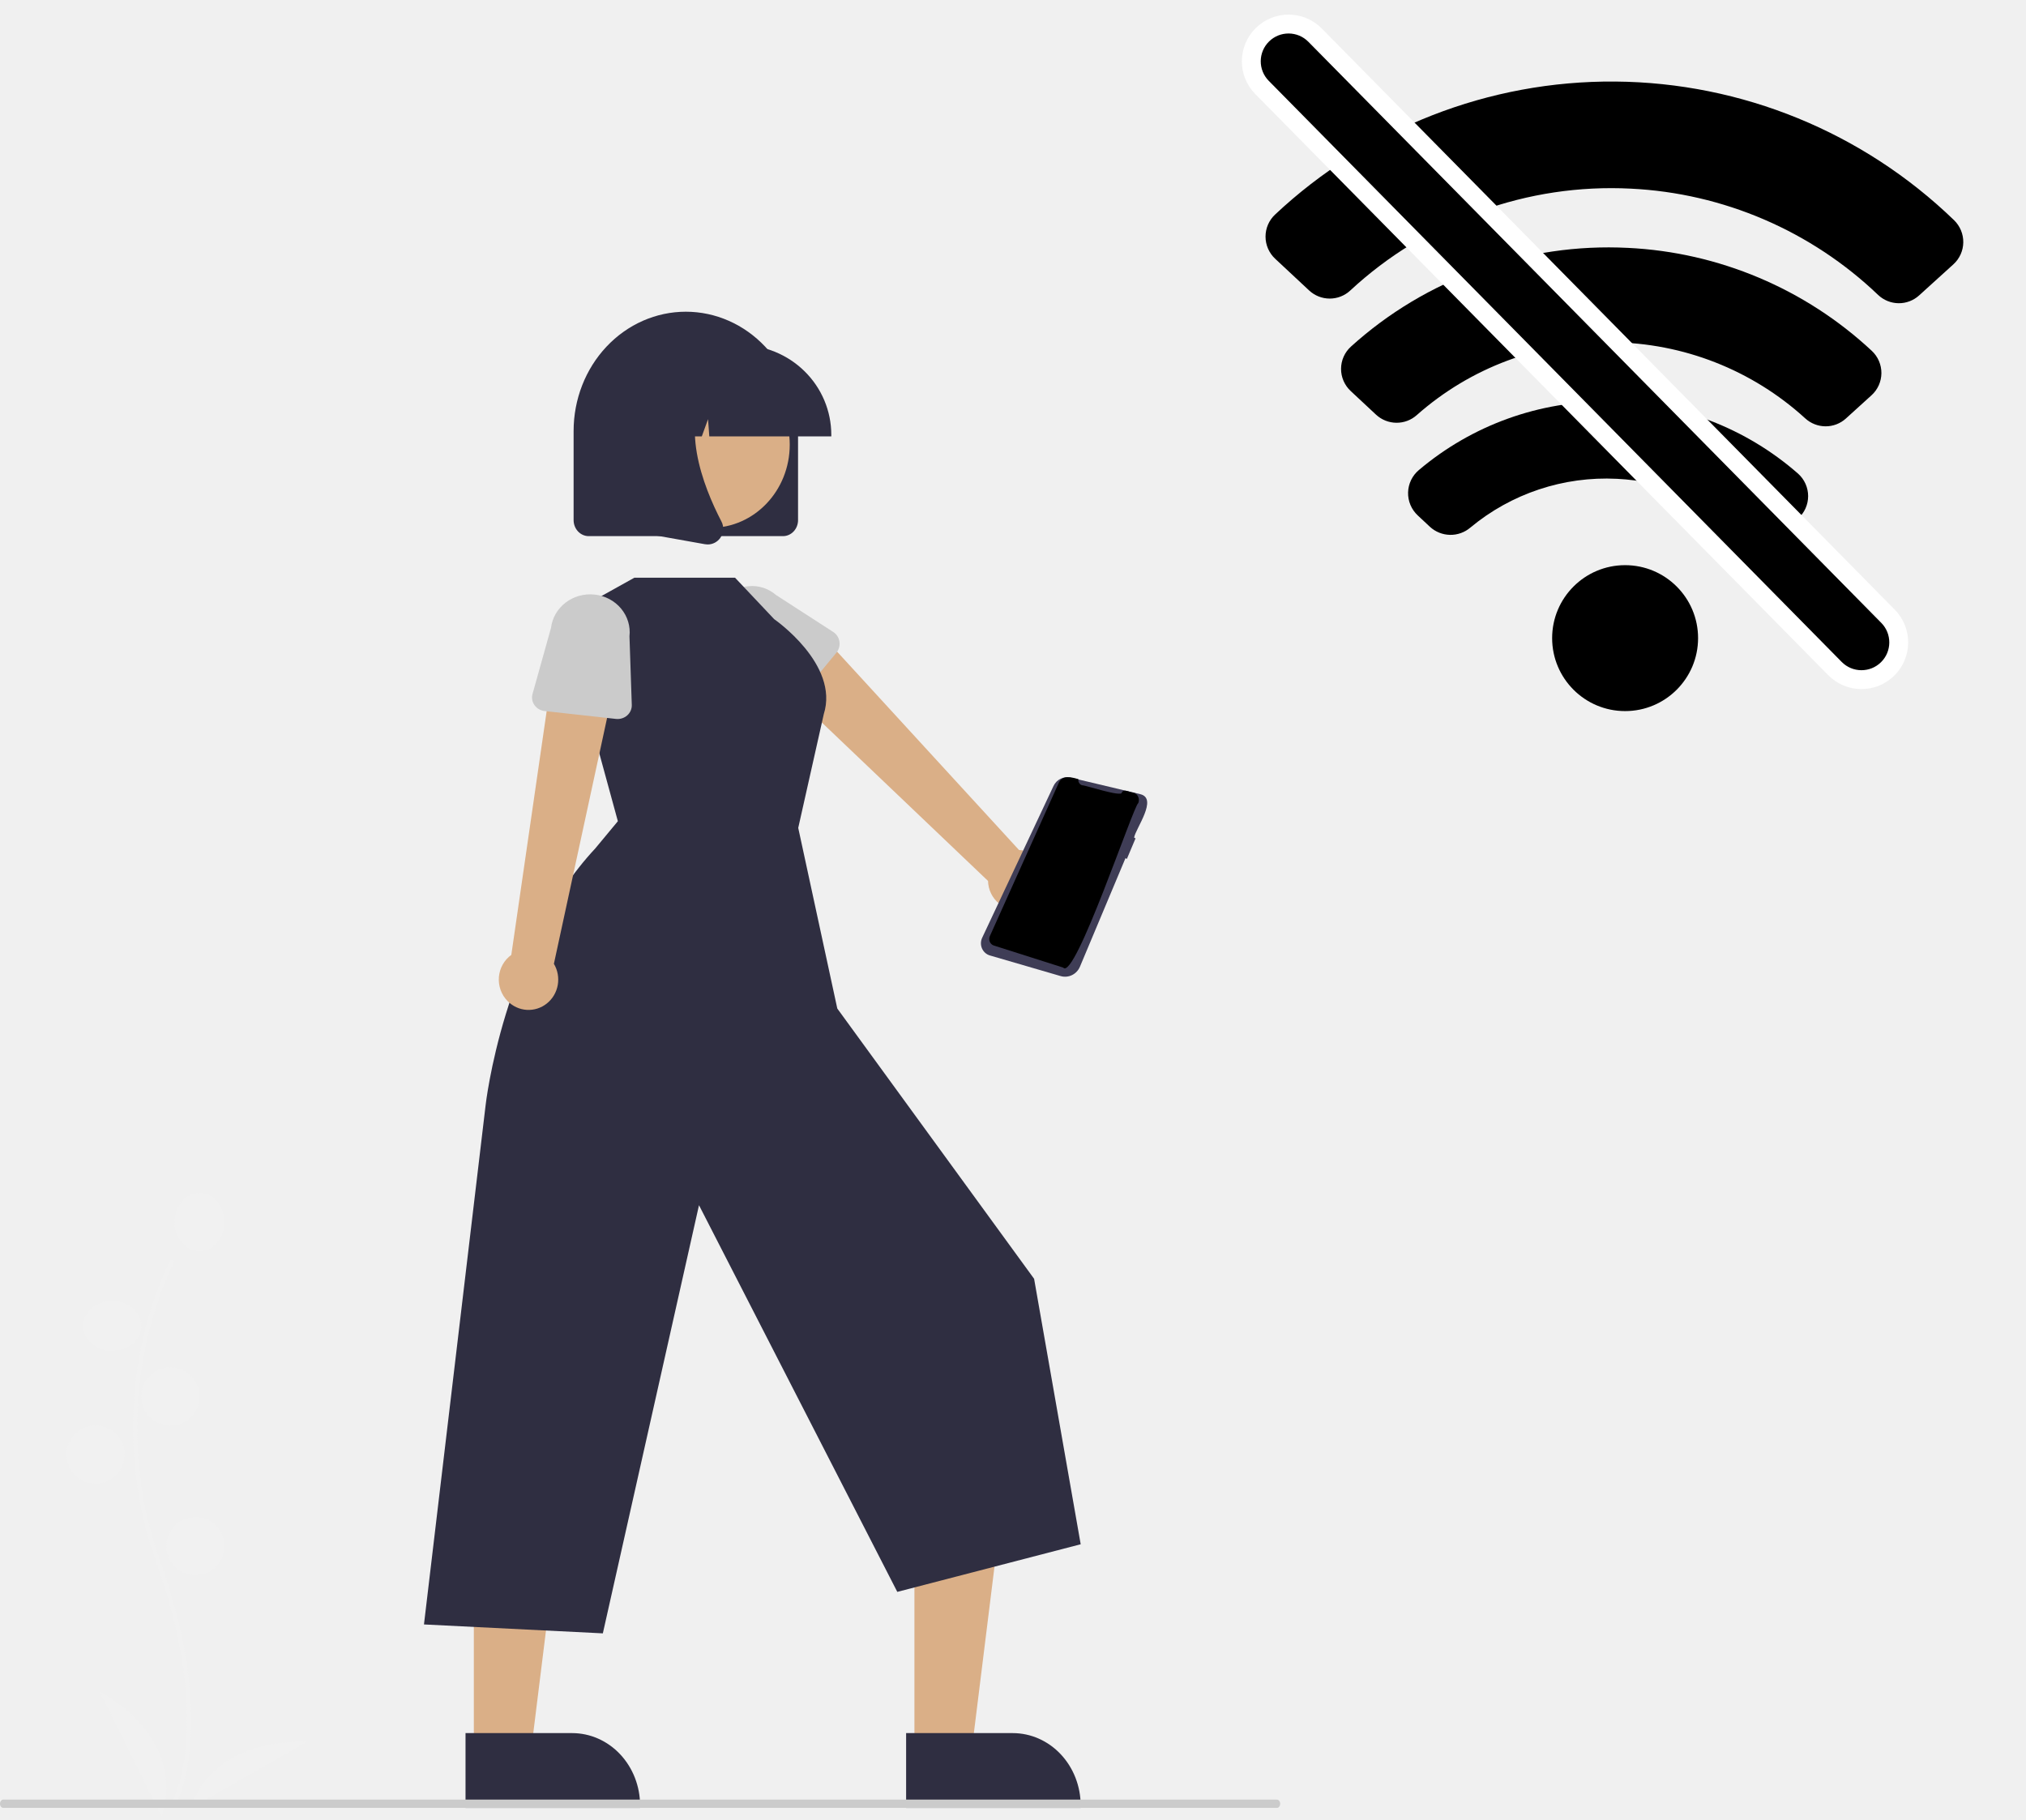
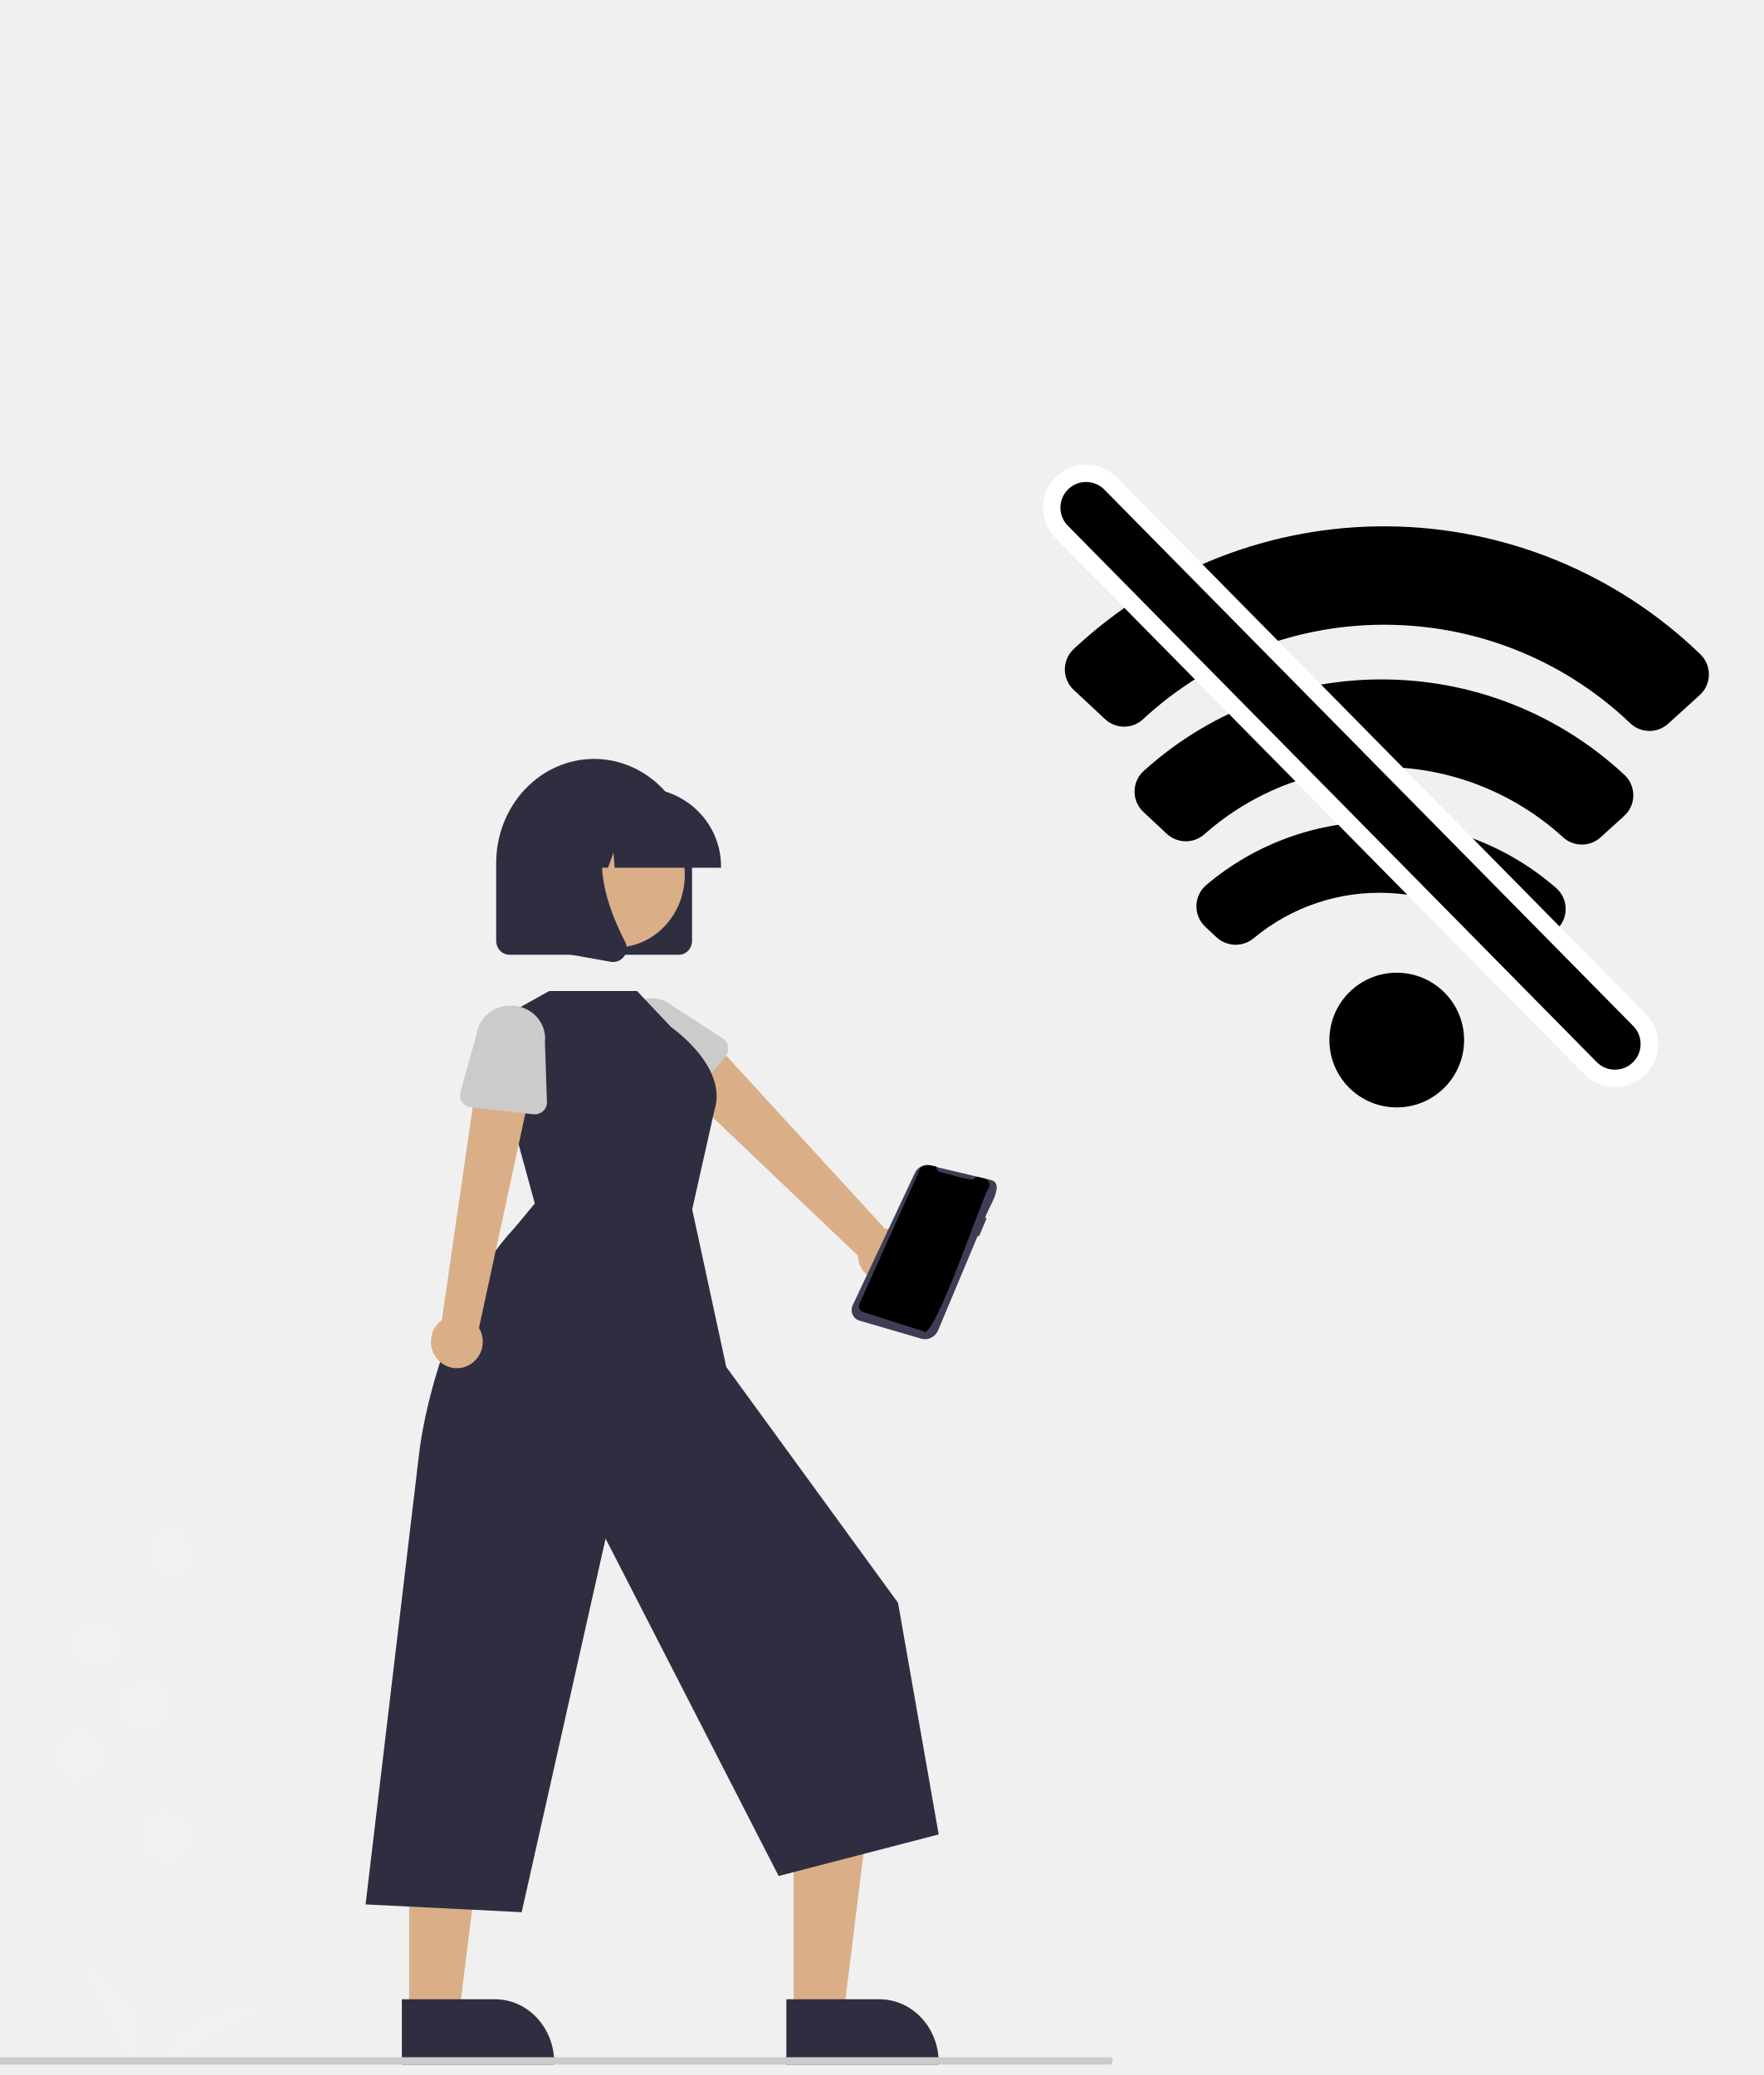
- <svg xmlns="http://www.w3.org/2000/svg" width="235.531" height="211.593" viewBox="0 0 235.531 211.593" fill="none" version="1.1" id="svg24" xml:space="preserve">
+ <svg xmlns="http://www.w3.org/2000/svg" width="234.947" height="276.466" viewBox="0 0 234.947 276.466" fill="none" version="1.1" id="svg24" xml:space="preserve">
  <defs id="defs24" />
-   <path d="m 20.281,210.196 c 0.055,-0.094 1.352,-2.354 1.801,-7.046 0.412,-4.306 0.147,-11.562 -3.459,-21.684 -6.831,-19.177 1.574,-34.649 1.66,-34.803 l -0.415,-0.251 c -0.022,0.039 -2.191,3.984 -3.472,10.265 -1.693,8.328 -1.077,16.988 1.777,24.963 6.819,19.143 1.75,28.206 1.698,28.295 z" fill="#f1f1f1" id="path1" />
-   <path d="m 23.194,145.446 c -1.601,0 -2.899,-1.515 -2.899,-3.383 0,-1.868 1.298,-3.382 2.899,-3.382 1.601,0 2.899,1.514 2.899,3.382 0,1.868 -1.298,3.383 -2.899,3.383 z" fill="#f1f1f1" id="path2" />
-   <path d="m 13.047,157.043 c -1.868,0 -3.382,-1.298 -3.382,-2.9 0,-1.601 1.514,-2.899 3.382,-2.899 1.868,0 3.382,1.298 3.382,2.899 0,1.602 -1.514,2.9 -3.382,2.9 z" fill="#f1f1f1" id="path3" />
-   <path d="m 19.811,165.74 c -1.868,0 -3.382,-1.514 -3.382,-3.382 0,-1.868 1.514,-3.383 3.382,-3.383 1.868,0 3.382,1.515 3.382,3.383 0,1.868 -1.514,3.382 -3.382,3.382 z" fill="#f1f1f1" id="path4" />
-   <path d="m 11.114,172.505 c -1.868,0 -3.382,-1.514 -3.382,-3.382 0,-1.868 1.514,-3.383 3.382,-3.383 1.868,0 3.382,1.515 3.382,3.383 0,1.868 -1.514,3.382 -3.382,3.382 z" fill="#f1f1f1" id="path5" />
-   <path d="m 22.711,183.136 c -1.868,0 -3.382,-1.514 -3.382,-3.383 0,-1.868 1.514,-3.382 3.382,-3.382 1.868,0 3.382,1.514 3.382,3.382 0,1.869 -1.514,3.383 -3.382,3.383 z" fill="#f1f1f1" id="path6" />
-   <path d="m 18.755,211.162 c 0,0 3.579,-8.284 -7.159,-14.496 z" fill="#f1f1f1" id="path7" />
-   <path d="m 22.227,210.196 c 0,0 1.548,-7.798 13.53,-7.731 z" fill="#f1f1f1" id="path8" />
-   <path d="m 118.974,105.755 c -0.492,0.1 -1,0.09 -1.488,-0.03 -0.488,-0.12 -0.944,-0.347 -1.336,-0.665 -0.392,-0.318 -0.711,-0.719 -0.933,-1.175 -0.222,-0.456 -0.343,-0.956 -0.354,-1.464 l -25.953,-24.738 5.839,-4.718 23.718,25.863 c 0.845,0.038 1.646,0.388 2.253,0.985 0.606,0.596 0.976,1.397 1.038,2.251 0.062,0.854 -0.187,1.701 -0.7,2.381 -0.513,0.68 -1.255,1.146 -2.085,1.31 z" fill="#daaf87" id="path9" />
-   <path d="m 92.128,82.065 5.107,-6.178 c 0.145,-0.176 0.252,-0.382 0.313,-0.604 0.061,-0.222 0.075,-0.456 0.041,-0.684 -0.034,-0.228 -0.115,-0.447 -0.238,-0.639 -0.123,-0.193 -0.285,-0.356 -0.475,-0.479 l -6.649,-4.296 c -0.875,-0.762 -2.008,-1.135 -3.15,-1.036 -1.141,0.098 -2.198,0.66 -2.939,1.561 -0.741,0.901 -1.105,2.069 -1.013,3.248 0.092,1.178 0.633,2.271 1.505,3.038 l 5.138,6.083 c 0.147,0.174 0.329,0.313 0.533,0.408 0.204,0.095 0.425,0.144 0.649,0.142 0.224,-0.001 0.445,-0.052 0.648,-0.15 0.203,-0.097 0.383,-0.239 0.529,-0.414 z" fill="#cbcbcb" id="path10" />
-   <path d="m 106.307,204.397 h 6.548 l 3.115,-25.127 -9.664,10e-4 z" fill="#daaf87" id="path11" />
-   <path d="m 105.34,210.196 20.294,-0.001 v -0.274 c 0,-2.234 -0.832,-4.376 -2.313,-5.956 -1.482,-1.58 -3.491,-2.467 -5.586,-2.467 v 0 H 105.34 Z" fill="#2f2e41" id="path12" />
-   <path d="m 55.087,204.397 h 6.548 l 3.115,-25.127 -9.664,10e-4 z" fill="#daaf87" id="path13" />
-   <path d="m 54.12,210.196 20.294,-0.001 v -0.274 c -2e-4,-2.234 -0.833,-4.376 -2.314,-5.956 -1.481,-1.58 -3.49,-2.467 -5.585,-2.467 h -5e-4 -12.395 z" fill="#2f2e41" id="path14" />
-   <path d="m 71.829,95.478 -6.462,-23.645 8.383,-4.667 h 11.702 l 4.551,4.822 c 0,0 7.604,5.239 5.764,11.045 l -2.969,13.222 4.541,21 22.88,31.423 5.416,30.865 -21.32,5.536 -23.054,-44.957 -11.178,49.779 -20.795,-1.036 7.165,-60.356 c 0,0 2.043,-18.387 12.75,-29.867 z" fill="#2f2e41" id="path15" />
-   <path d="m 59.002,116.382 c -0.356,-0.361 -0.631,-0.797 -0.804,-1.279 -0.173,-0.481 -0.242,-0.995 -0.2,-1.506 0.042,-0.511 0.193,-1.006 0.442,-1.451 0.249,-0.445 0.591,-0.829 1.002,-1.124 l 4.958,-34.192 7.116,2.297 -7.123,32.93 c 0.44,0.737 0.599,1.614 0.449,2.463 -0.15,0.85 -0.601,1.613 -1.265,2.146 -0.664,0.533 -1.497,0.798 -2.34,0.746 -0.843,-0.052 -1.638,-0.419 -2.234,-1.031 z" fill="#daaf87" id="path16" />
-   <path d="m 63.314,82.668 8.292,0.917 c 0.236,0.026 0.475,0.003 0.701,-0.067 0.226,-0.07 0.433,-0.187 0.608,-0.341 0.175,-0.154 0.313,-0.343 0.405,-0.553 0.092,-0.21 0.135,-0.437 0.128,-0.664 l -0.269,-7.978 c 0.132,-1.159 -0.22,-2.32 -0.979,-3.23 -0.759,-0.91 -1.864,-1.494 -3.071,-1.624 -1.208,-0.13 -2.42,0.204 -3.37,0.93 -0.951,0.726 -1.563,1.784 -1.702,2.941 l -2.149,7.685 c -0.061,0.22 -0.073,0.45 -0.033,0.675 0.04,0.225 0.129,0.438 0.263,0.627 0.134,0.188 0.308,0.347 0.511,0.465 0.203,0.118 0.43,0.193 0.666,0.219 z" fill="#cbcbcb" id="path17" />
-   <path d="m 92.776,60.47 v -10.354 c 0,-3.68 -1.375,-7.209 -3.821,-9.811 -2.447,-2.602 -5.765,-4.064 -9.225,-4.064 -3.46,0 -6.779,1.462 -9.225,4.064 -2.447,2.602 -3.821,6.131 -3.821,9.811 v 10.354 c 5e-4,0.494 0.185,0.968 0.514,1.317 0.329,0.349 0.774,0.546 1.239,0.547 h 22.588 c 0.465,-6e-4 0.91,-0.197 1.239,-0.547 0.329,-0.349 0.513,-0.823 0.514,-1.317 z" fill="#2f2e41" id="path18" />
-   <path d="m 82.629,61.368 c -5.071,0 -9.181,-4.327 -9.181,-9.664 0,-5.337 4.111,-9.664 9.181,-9.664 5.071,0 9.181,4.327 9.181,9.664 0,5.337 -4.111,9.664 -9.181,9.664 z" fill="#daaf87" id="path19" />
-   <path d="m 96.642,50.54 c -0.003,-2.766 -1.121,-5.418 -3.107,-7.374 -1.987,-1.956 -4.68,-3.056 -7.49,-3.059 h -2 c -2.81,0.003 -5.503,1.103 -7.49,3.059 -1.987,1.956 -3.104,4.608 -3.107,7.374 v 0.197 h 4.226 l 1.441,-3.973 0.288,3.973 h 2.184 l 0.727,-2.005 0.145,2.005 h 14.183 z" fill="#2f2e41" id="path20" />
-   <path d="m 83.73,62.547 c 0.199,-0.273 0.318,-0.597 0.344,-0.936 0.025,-0.338 -0.045,-0.677 -0.202,-0.977 -2.129,-4.095 -5.11,-11.661 -1.153,-16.327 l 0.284,-0.335 H 71.515 v 17.438 l 10.436,1.862 c 0.106,0.019 0.213,0.028 0.32,0.029 0.285,-1e-4 0.566,-0.068 0.819,-0.199 0.254,-0.131 0.473,-0.321 0.64,-0.554 z" fill="#2f2e41" id="path21" />
-   <path d="M 0.388,210.196 H 148.44 c 0.103,0 0.201,-0.051 0.274,-0.142 0.073,-0.091 0.114,-0.213 0.114,-0.342 0,-0.128 -0.041,-0.251 -0.114,-0.341 -0.073,-0.091 -0.171,-0.142 -0.274,-0.142 H 0.388 c -0.103,0 -0.202,0.051 -0.275,0.142 -0.073,0.09 -0.114,0.213 -0.114,0.341 0,0.129 0.041,0.251 0.114,0.342 0.073,0.091 0.172,0.142 0.275,0.142 z" fill="#cbcbcb" id="path22" />
-   <path d="m 132.559,92.331 -8.097,-1.924 c -0.391,-0.093 -0.801,-0.046 -1.163,0.131 -0.361,0.178 -0.653,0.477 -0.827,0.848 l -8.294,17.65 c -0.09,0.193 -0.138,0.403 -0.141,0.617 -0.002,0.213 0.041,0.425 0.126,0.62 0.085,0.195 0.211,0.368 0.368,0.508 0.158,0.14 0.343,0.243 0.543,0.302 l 8.228,2.399 c 0.441,0.128 0.912,0.088 1.326,-0.114 0.414,-0.202 0.742,-0.551 0.923,-0.983 l 5.292,-12.614 0.161,0.092 1.007,-2.39 -0.167,-0.088 c 0.174,-1.063 2.814,-4.553 0.715,-5.052 z" fill="#3f3d56" id="path23" />
-   <path d="m 125.362,90.589 c -0.766,-0.226 -1.894,-0.536 -2.295,0.466 l -7.992,17.784 c -0.046,0.102 -0.07,0.214 -0.071,0.327 -0.001,0.113 0.021,0.225 0.064,0.329 0.044,0.103 0.108,0.196 0.188,0.271 0.081,0.075 0.176,0.131 0.278,0.164 l 8.067,2.566 c 1.351,1.624 8.194,-18.912 8.731,-19.126 0.048,-0.12 0.071,-0.25 0.067,-0.381 -0.004,-0.131 -0.035,-0.259 -0.091,-0.375 -0.056,-0.117 -0.136,-0.219 -0.233,-0.299 -0.098,-0.081 -0.211,-0.138 -0.331,-0.168 -0.335,0.001 -1.122,-0.488 -1.328,-0.004 0.006,0.579 -4.373,-0.901 -4.594,-0.839 -0.148,-0.036 -0.277,-0.13 -0.363,-0.263 -0.085,-0.133 -0.12,-0.294 -0.097,-0.453 z" fill="currentColor" id="path24" />
-   <g style="fill:none" id="g24" transform="matrix(0.7316034,0,0,0.7316034,121.7337,-23.94891)">
+   <path d="m 19.696,275.07 c 0.055,-0.094 1.352,-2.354 1.801,-7.046 0.412,-4.306 0.147,-11.562 -3.459,-21.684 -6.831,-19.177 1.574,-34.649 1.66,-34.803 l -0.415,-0.251 c -0.022,0.039 -2.191,3.984 -3.472,10.265 -1.693,8.328 -1.077,16.988 1.777,24.963 6.819,19.143 1.75,28.206 1.698,28.295 z" fill="#f1f1f1" id="path1" />
+   <path d="m 22.61,210.32 c -1.601,0 -2.899,-1.515 -2.899,-3.383 0,-1.868 1.298,-3.382 2.899,-3.382 1.601,0 2.899,1.514 2.899,3.382 0,1.868 -1.298,3.383 -2.899,3.383 z" fill="#f1f1f1" id="path2" />
+   <path d="m 12.462,221.917 c -1.868,0 -3.382,-1.298 -3.382,-2.9 0,-1.601 1.514,-2.899 3.382,-2.899 1.868,0 3.382,1.298 3.382,2.899 0,1.602 -1.514,2.9 -3.382,2.9 z" fill="#f1f1f1" id="path3" />
+   <path d="m 19.227,230.614 c -1.868,0 -3.382,-1.514 -3.382,-3.382 0,-1.868 1.514,-3.383 3.382,-3.383 1.868,0 3.382,1.515 3.382,3.383 0,1.868 -1.514,3.382 -3.382,3.382 z" fill="#f1f1f1" id="path4" />
+   <path d="m 10.529,237.379 c -1.868,0 -3.382,-1.514 -3.382,-3.382 0,-1.868 1.514,-3.383 3.382,-3.383 1.868,0 3.382,1.515 3.382,3.383 0,1.868 -1.514,3.382 -3.382,3.382 z" fill="#f1f1f1" id="path5" />
+   <path d="m 22.126,248.01 c -1.868,0 -3.382,-1.514 -3.382,-3.383 0,-1.868 1.514,-3.382 3.382,-3.382 1.868,0 3.382,1.514 3.382,3.382 0,1.869 -1.514,3.383 -3.382,3.383 z" fill="#f1f1f1" id="path6" />
+   <path d="m 18.171,276.036 c 0,0 3.579,-8.284 -7.159,-14.496 z" fill="#f1f1f1" id="path7" />
+   <path d="m 21.643,275.07 c 0,0 1.548,-7.798 13.53,-7.731 z" fill="#f1f1f1" id="path8" />
+   <path d="m 118.39,170.628 c -0.492,0.1 -1,0.09 -1.488,-0.03 -0.488,-0.12 -0.944,-0.347 -1.336,-0.665 -0.392,-0.318 -0.711,-0.719 -0.933,-1.175 -0.222,-0.456 -0.343,-0.956 -0.354,-1.464 l -25.953,-24.738 5.839,-4.718 23.718,25.863 c 0.845,0.038 1.646,0.388 2.253,0.985 0.606,0.596 0.976,1.397 1.038,2.251 0.062,0.854 -0.187,1.701 -0.7,2.381 -0.513,0.68 -1.255,1.146 -2.085,1.31 z" fill="#daaf87" id="path9" />
+   <path d="m 91.544,146.938 5.107,-6.178 c 0.145,-0.176 0.252,-0.382 0.313,-0.604 0.061,-0.222 0.075,-0.456 0.041,-0.684 -0.034,-0.228 -0.115,-0.447 -0.238,-0.639 -0.123,-0.193 -0.285,-0.356 -0.475,-0.479 l -6.649,-4.296 c -0.875,-0.762 -2.008,-1.135 -3.15,-1.036 -1.141,0.098 -2.198,0.66 -2.939,1.561 -0.741,0.901 -1.105,2.069 -1.013,3.248 0.092,1.178 0.633,2.271 1.505,3.038 l 5.138,6.083 c 0.147,0.174 0.329,0.313 0.533,0.408 0.204,0.095 0.425,0.144 0.649,0.142 0.224,-0.001 0.445,-0.052 0.648,-0.15 0.203,-0.097 0.383,-0.239 0.529,-0.414 z" fill="#cbcbcb" id="path10" />
+   <path d="m 105.723,269.271 h 6.548 l 3.115,-25.127 -9.664,0.001 z" fill="#daaf87" id="path11" />
+   <path d="m 104.756,275.07 20.294,-0.001 v -0.274 c 0,-2.234 -0.832,-4.376 -2.313,-5.956 -1.482,-1.58 -3.491,-2.467 -5.586,-2.467 v 0 h -12.395 z" fill="#2f2e41" id="path12" />
+   <path d="m 54.503,269.271 h 6.548 l 3.115,-25.127 -9.664,0.001 z" fill="#daaf87" id="path13" />
+   <path d="m 53.535,275.07 20.294,-0.001 v -0.274 c -2e-4,-2.234 -0.833,-4.376 -2.314,-5.956 -1.481,-1.58 -3.49,-2.467 -5.585,-2.467 h -5e-4 -12.395 z" fill="#2f2e41" id="path14" />
+   <path d="m 71.244,160.351 -6.462,-23.645 8.383,-4.667 h 11.702 l 4.551,4.822 c 0,0 7.604,5.239 5.764,11.045 l -2.969,13.222 4.541,21 22.879,31.423 5.416,30.865 -21.32,5.536 -23.054,-44.957 -11.178,49.779 -20.795,-1.036 7.165,-60.356 c 0,0 2.043,-18.387 12.75,-29.867 z" fill="#2f2e41" id="path15" />
+   <path d="m 58.417,181.256 c -0.356,-0.361 -0.631,-0.797 -0.804,-1.279 -0.173,-0.481 -0.242,-0.995 -0.2,-1.506 0.042,-0.511 0.193,-1.006 0.442,-1.451 0.249,-0.445 0.591,-0.829 1.002,-1.124 l 4.958,-34.192 7.116,2.297 -7.123,32.931 c 0.44,0.737 0.599,1.614 0.449,2.463 -0.15,0.85 -0.601,1.613 -1.265,2.146 -0.664,0.533 -1.497,0.798 -2.34,0.746 -0.843,-0.052 -1.638,-0.419 -2.234,-1.031 z" fill="#daaf87" id="path16" />
+   <path d="m 62.73,147.541 8.292,0.917 c 0.236,0.026 0.475,0.003 0.701,-0.067 0.226,-0.07 0.433,-0.187 0.608,-0.341 0.175,-0.154 0.313,-0.343 0.405,-0.553 0.092,-0.21 0.135,-0.437 0.128,-0.664 l -0.269,-7.978 c 0.132,-1.159 -0.22,-2.32 -0.979,-3.23 -0.759,-0.91 -1.864,-1.494 -3.071,-1.624 -1.208,-0.13 -2.42,0.204 -3.37,0.93 -0.951,0.726 -1.563,1.784 -1.702,2.941 l -2.149,7.685 c -0.061,0.22 -0.073,0.45 -0.033,0.675 0.04,0.225 0.129,0.438 0.263,0.627 0.134,0.188 0.308,0.347 0.511,0.465 0.203,0.118 0.43,0.193 0.666,0.219 z" fill="#cbcbcb" id="path17" />
+   <path d="m 92.192,125.344 v -10.354 c 0,-3.68 -1.375,-7.209 -3.821,-9.811 -2.447,-2.602 -5.765,-4.064 -9.225,-4.064 -3.46,0 -6.779,1.462 -9.225,4.064 -2.447,2.602 -3.821,6.131 -3.821,9.811 v 10.354 c 5e-4,0.494 0.185,0.968 0.514,1.317 0.329,0.349 0.774,0.546 1.239,0.547 h 22.588 c 0.465,-6e-4 0.91,-0.197 1.239,-0.547 0.329,-0.349 0.513,-0.823 0.514,-1.317 z" fill="#2f2e41" id="path18" />
+   <path d="m 82.044,126.241 c -5.071,0 -9.181,-4.327 -9.181,-9.664 0,-5.337 4.111,-9.664 9.181,-9.664 5.071,0 9.181,4.327 9.181,9.664 0,5.337 -4.111,9.664 -9.181,9.664 z" fill="#daaf87" id="path19" />
+   <path d="m 96.057,115.414 c -0.003,-2.766 -1.121,-5.418 -3.107,-7.374 -1.987,-1.956 -4.68,-3.056 -7.49,-3.059 h -2 c -2.81,0.003 -5.503,1.103 -7.49,3.059 -1.987,1.956 -3.104,4.608 -3.107,7.374 v 0.197 h 4.226 l 1.441,-3.973 0.288,3.973 h 2.184 l 0.727,-2.005 0.145,2.005 h 14.183 z" fill="#2f2e41" id="path20" />
+   <path d="m 83.145,127.42 c 0.199,-0.273 0.318,-0.597 0.344,-0.936 0.025,-0.338 -0.045,-0.677 -0.202,-0.977 -2.129,-4.095 -5.11,-11.661 -1.153,-16.327 l 0.284,-0.335 h -11.488 v 17.438 l 10.436,1.862 c 0.106,0.019 0.213,0.028 0.32,0.029 0.285,-1e-4 0.566,-0.068 0.819,-0.199 0.254,-0.131 0.473,-0.321 0.64,-0.554 z" fill="#2f2e41" id="path21" />
+   <path d="M -0.196,275.07 H 147.856 c 0.103,0 0.201,-0.051 0.274,-0.142 0.073,-0.091 0.114,-0.213 0.114,-0.342 0,-0.128 -0.041,-0.251 -0.114,-0.341 -0.073,-0.091 -0.171,-0.142 -0.274,-0.142 H -0.196 c -0.103,0 -0.202,0.051 -0.275,0.142 -0.073,0.09 -0.114,0.213 -0.114,0.341 0,0.129 0.041,0.251 0.114,0.342 0.073,0.091 0.172,0.142 0.275,0.142 z" fill="#cbcbcb" id="path22" />
+   <path d="m 131.975,157.205 -8.097,-1.924 c -0.391,-0.093 -0.801,-0.046 -1.163,0.131 -0.361,0.178 -0.653,0.477 -0.827,0.848 l -8.294,17.65 c -0.09,0.193 -0.138,0.403 -0.141,0.617 -0.002,0.213 0.041,0.425 0.126,0.62 0.085,0.195 0.211,0.368 0.368,0.508 0.158,0.14 0.343,0.243 0.543,0.302 l 8.228,2.399 c 0.441,0.128 0.912,0.088 1.326,-0.114 0.414,-0.202 0.742,-0.551 0.923,-0.983 l 5.292,-12.614 0.161,0.092 1.007,-2.39 -0.167,-0.088 c 0.174,-1.063 2.814,-4.553 0.715,-5.052 z" fill="#3f3d56" id="path23" />
+   <path d="m 124.778,155.463 c -0.766,-0.226 -1.894,-0.536 -2.295,0.466 l -7.992,17.784 c -0.046,0.102 -0.07,0.214 -0.071,0.327 -0.001,0.113 0.021,0.225 0.064,0.329 0.044,0.103 0.108,0.196 0.188,0.271 0.081,0.075 0.176,0.131 0.278,0.164 l 8.067,2.566 c 1.351,1.624 8.194,-18.912 8.731,-19.126 0.048,-0.12 0.071,-0.25 0.067,-0.381 -0.004,-0.131 -0.035,-0.259 -0.091,-0.375 -0.056,-0.117 -0.136,-0.219 -0.233,-0.299 -0.098,-0.081 -0.211,-0.138 -0.331,-0.168 -0.335,0.001 -1.122,-0.488 -1.328,-0.004 0.006,0.579 -4.373,-0.901 -4.594,-0.839 -0.148,-0.036 -0.277,-0.13 -0.363,-0.263 -0.085,-0.133 -0.12,-0.294 -0.097,-0.453 z" fill="currentColor" id="path24" />
+   <g style="fill:none" id="g24" transform="matrix(0.7738493,0,0,0.7738493,114.9991,34.76761)">
    <path d="m 92.733,62.713 c -8.14,-0.414 -16.277,0.804 -23.931,3.585 -7.654,2.781 -14.671,7.066 -20.636,12.605 -0.887,0.826 -2.055,1.284 -3.268,1.281 -1.213,-0.002 -2.381,-0.464 -3.269,-1.293 l -5.393,-5.037 c -0.482,-0.449 -0.866,-0.993 -1.13,-1.596 -0.264,-0.604 -0.401,-1.254 -0.402,-1.912 -0.002,-0.658 0.132,-1.309 0.392,-1.913 0.26,-0.604 0.642,-1.147 1.121,-1.597 14.623,-13.736 33.986,-21.306 54.074,-21.142 20.087,0.165 39.358,8.052 53.816,22.026 0.473,0.458 0.848,1.008 1.102,1.616 0.253,0.608 0.379,1.261 0.369,1.919 -0.009,0.658 -0.153,1.307 -0.423,1.906 -0.27,0.6 -0.66,1.137 -1.147,1.579 l -5.443,4.937 c -0.892,0.813 -2.059,1.258 -3.268,1.245 -1.208,-0.013 -2.368,-0.482 -3.247,-1.314 C 121.402,69.424 107.438,63.424 92.733,62.713 Z" fill="currentColor" id="path1-6" />
    <path d="m 92.284,72.126 c 14.443,0.697 28.18,6.497 38.763,16.369 0.485,0.454 0.87,1.004 1.132,1.614 0.261,0.61 0.394,1.268 0.389,1.931 -0.006,0.663 -0.148,1.318 -0.419,1.923 -0.271,0.605 -0.665,1.147 -1.157,1.591 l -4.065,3.689 c -0.883,0.802 -2.034,1.244 -3.228,1.241 -1.194,-0.003 -2.345,-0.451 -3.228,-1.257 C 112.045,91.536 101.078,87.227 89.681,87.129 78.285,87.032 67.264,91.152 58.741,98.697 57.849,99.496 56.69,99.932 55.491,99.919 54.293,99.907 53.141,99.448 52.262,98.631 L 48.242,94.88 c -0.486,-0.451 -0.873,-0.997 -1.138,-1.605 -0.265,-0.608 -0.4,-1.263 -0.399,-1.925 0.001,-0.662 0.14,-1.316 0.407,-1.921 0.267,-0.605 0.657,-1.148 1.145,-1.595 5.939,-5.386 12.884,-9.546 20.439,-12.241 7.555,-2.695 15.57,-3.873 23.588,-3.466 z" fill="currentColor" id="path2-6" />
    <path d="m 90.54,108.826 c -8.469,-0.428 -16.783,2.34 -23.294,7.755 -0.9,0.766 -2.05,1.176 -3.233,1.152 -1.183,-0.024 -2.318,-0.48 -3.189,-1.283 l -1.942,-1.816 c -0.497,-0.466 -0.891,-1.032 -1.154,-1.66 -0.263,-0.629 -0.39,-1.305 -0.372,-1.986 0.018,-0.68 0.18,-1.349 0.475,-1.961 0.295,-0.613 0.718,-1.156 1.239,-1.593 8.434,-7.137 19.157,-11.005 30.219,-10.897 11.062,0.107 21.726,4.181 30.052,11.481 0.499,0.449 0.897,0.998 1.17,1.611 0.273,0.613 0.414,1.276 0.414,1.946 0,0.67 -0.141,1.332 -0.414,1.944 -0.273,0.612 -0.672,1.158 -1.171,1.605 l -1.97,1.79 c -0.881,0.787 -2.021,1.224 -3.204,1.228 -1.183,0.004 -2.328,-0.425 -3.218,-1.206 -5.715,-4.896 -12.896,-7.75 -20.407,-8.11 z" fill="currentColor" id="path3-3" />
    <circle cx="91.842" cy="134.144" r="11.595" fill="currentColor" id="circle3" />
    <rect x="29.992" y="42.417" width="11.838" height="141.515" rx="5.919" transform="rotate(-44.592,29.9922,42.4169)" fill="#000000" stroke="#ffffff" stroke-width="3" id="rect3" />
  </g>
</svg>
